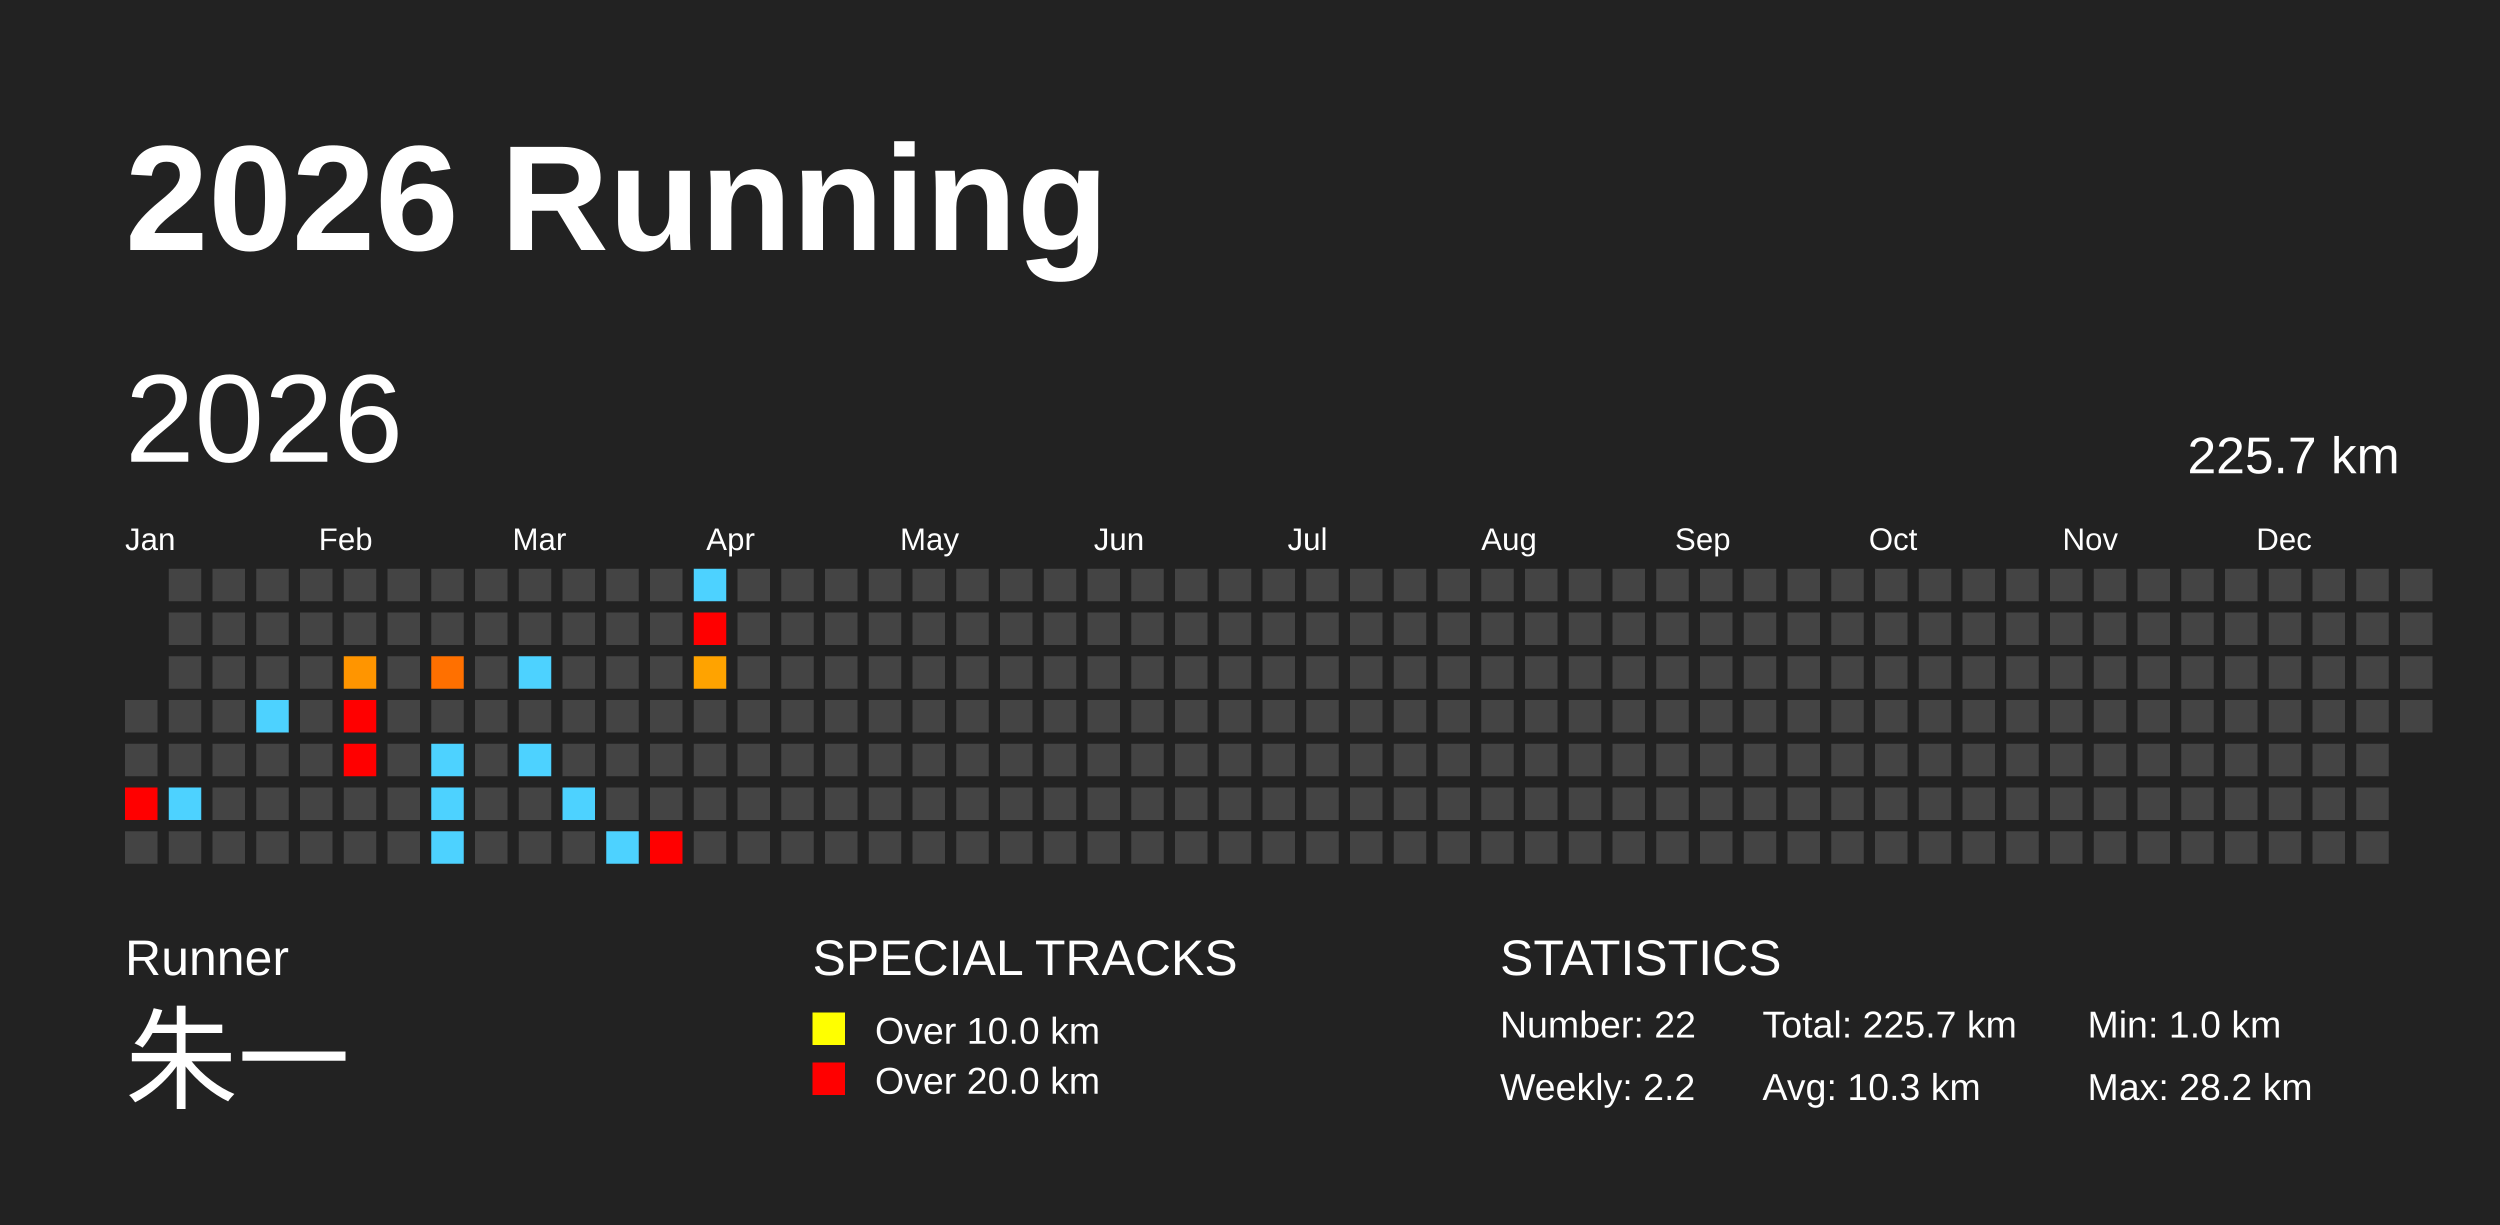
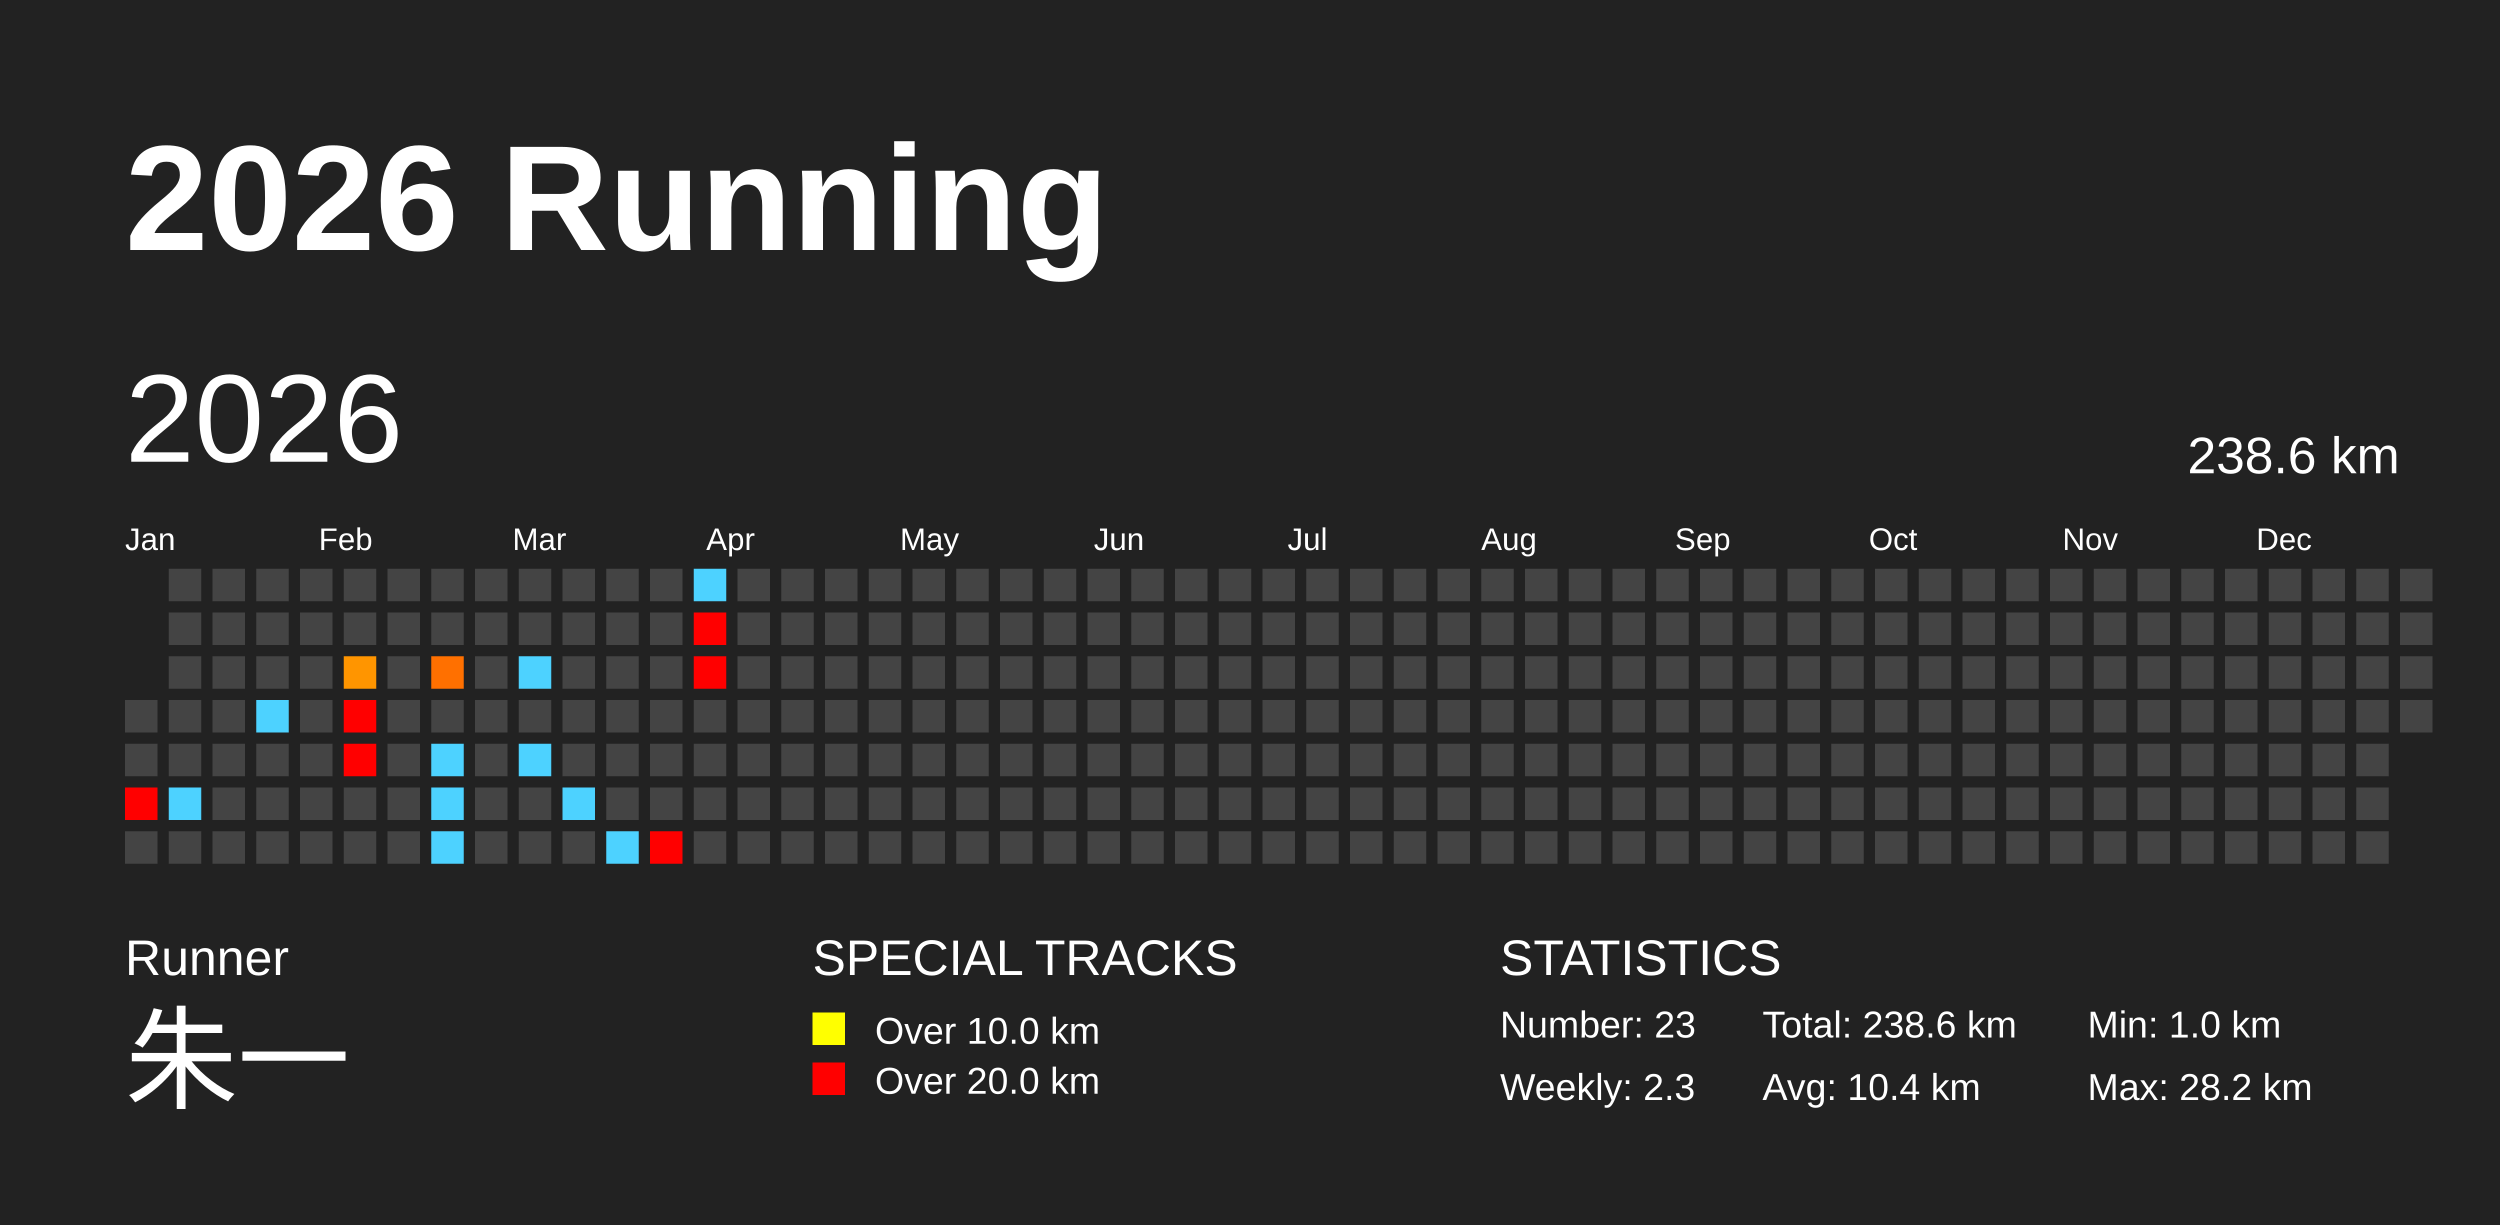
<svg xmlns="http://www.w3.org/2000/svg" baseProfile="full" height="98mm" version="1.1" viewBox="0,0,200,98" width="200mm">
  <defs />
  <rect fill="#222222" height="98" width="200" x="0" y="0" />
  <text fill="#FFFFFF" style="font-size:12px; font-family:Arial; font-weight:bold;" x="10" y="20">2026 Running</text>
  <text fill="#FFFFFF" style="font-size:4px; font-family:Arial" x="10" y="78">Runner</text>
  <text fill="#FFFFFF" style="font-size:9px; font-family:Arial" x="10" y="88">朱一</text>
  <text fill="#FFFFFF" style="font-size:4px; font-family:Arial" x="65" y="78">SPECIAL TRACKS</text>
  <rect fill="yellow" height="2.6" width="2.6" x="65" y="81" />
  <text fill="#FFFFFF" style="font-size:3px; font-family:Arial" x="70" y="83.5">Over 10.0 km</text>
  <rect fill="red" height="2.6" width="2.6" x="65" y="85" />
  <text fill="#FFFFFF" style="font-size:3px; font-family:Arial" x="70" y="87.5">Over 20.0 km</text>
  <text fill="#FFFFFF" style="font-size:4px; font-family:Arial" x="120" y="78">STATISTICS</text>
-   <text fill="#FFFFFF" style="font-size:3px; font-family:Arial" x="120" y="83">Number: 22</text>
-   <text fill="#FFFFFF" style="font-size:3px; font-family:Arial" x="120" y="88">Weekly: 2.2</text>
-   <text fill="#FFFFFF" style="font-size:3px; font-family:Arial" x="141" y="83">Total: 225.7 km</text>
-   <text fill="#FFFFFF" style="font-size:3px; font-family:Arial" x="141" y="88">Avg: 10.3 km</text>
+   <text fill="#FFFFFF" style="font-size:3px; font-family:Arial" x="120" y="83">Number: 23</text>
+   <text fill="#FFFFFF" style="font-size:3px; font-family:Arial" x="120" y="88">Weekly: 2.3</text>
+   <text fill="#FFFFFF" style="font-size:3px; font-family:Arial" x="141" y="83">Total: 238.6 km</text>
+   <text fill="#FFFFFF" style="font-size:3px; font-family:Arial" x="141" y="88">Avg: 10.4 km</text>
  <text fill="#FFFFFF" style="font-size:3px; font-family:Arial" x="167" y="83">Min: 1.0 km</text>
  <text fill="#FFFFFF" style="font-size:3px; font-family:Arial" x="167" y="88">Max: 28.2 km</text>
  <text dominant-baseline="hanging" fill="#FFFFFF" style="font-size:10.0px; font-family:Arial;" x="10" y="30">2026</text>
-   <text dominant-baseline="hanging" fill="#FFFFFF" style="font-size:4.125px; font-family:Arial;" x="175" y="35">225.7 km</text>
+   <text dominant-baseline="hanging" fill="#FFFFFF" style="font-size:4.125px; font-family:Arial;" x="175" y="35">238.6 km</text>
  <text fill="#FFFFFF" style="font-size:2.5px; font-family:Arial" x="10.0" y="44">Jan</text>
  <text fill="#FFFFFF" style="font-size:2.5px; font-family:Arial" x="25.5" y="44">Feb</text>
  <text fill="#FFFFFF" style="font-size:2.5px; font-family:Arial" x="41.0" y="44">Mar</text>
  <text fill="#FFFFFF" style="font-size:2.5px; font-family:Arial" x="56.5" y="44">Apr</text>
  <text fill="#FFFFFF" style="font-size:2.5px; font-family:Arial" x="72.0" y="44">May</text>
  <text fill="#FFFFFF" style="font-size:2.5px; font-family:Arial" x="87.5" y="44">Jun</text>
  <text fill="#FFFFFF" style="font-size:2.5px; font-family:Arial" x="103.0" y="44">Jul</text>
  <text fill="#FFFFFF" style="font-size:2.5px; font-family:Arial" x="118.5" y="44">Aug</text>
  <text fill="#FFFFFF" style="font-size:2.5px; font-family:Arial" x="134.0" y="44">Sep</text>
  <text fill="#FFFFFF" style="font-size:2.5px; font-family:Arial" x="149.5" y="44">Oct</text>
  <text fill="#FFFFFF" style="font-size:2.5px; font-family:Arial" x="165.0" y="44">Nov</text>
  <text fill="#FFFFFF" style="font-size:2.5px; font-family:Arial" x="180.5" y="44">Dec</text>
  <rect fill="#444444" height="2.6" width="2.6" x="10.0" y="56.0" />
  <rect fill="#444444" height="2.6" width="2.6" x="10.0" y="59.5" />
  <rect fill="red" height="2.6" width="2.6" x="10.0" y="63.0" />
  <rect fill="#444444" height="2.6" width="2.6" x="10.0" y="66.5" />
  <rect fill="#444444" height="2.6" width="2.6" x="13.5" y="45.5" />
  <rect fill="#444444" height="2.6" width="2.6" x="13.5" y="49.0" />
  <rect fill="#444444" height="2.6" width="2.6" x="13.5" y="52.5" />
  <rect fill="#444444" height="2.6" width="2.6" x="13.5" y="56.0" />
  <rect fill="#444444" height="2.6" width="2.6" x="13.5" y="59.5" />
  <rect fill="#4dd2ff" height="2.6" width="2.6" x="13.5" y="63.0" />
  <rect fill="#444444" height="2.6" width="2.6" x="13.5" y="66.5" />
  <rect fill="#444444" height="2.6" width="2.6" x="17.0" y="45.5" />
  <rect fill="#444444" height="2.6" width="2.6" x="17.0" y="49.0" />
  <rect fill="#444444" height="2.6" width="2.6" x="17.0" y="52.5" />
  <rect fill="#444444" height="2.6" width="2.6" x="17.0" y="56.0" />
  <rect fill="#444444" height="2.6" width="2.6" x="17.0" y="59.5" />
  <rect fill="#444444" height="2.6" width="2.6" x="17.0" y="63.0" />
  <rect fill="#444444" height="2.6" width="2.6" x="17.0" y="66.5" />
  <rect fill="#444444" height="2.6" width="2.6" x="20.5" y="45.5" />
  <rect fill="#444444" height="2.6" width="2.6" x="20.5" y="49.0" />
  <rect fill="#444444" height="2.6" width="2.6" x="20.5" y="52.5" />
  <rect fill="#4dd2ff" height="2.6" width="2.6" x="20.5" y="56.0" />
  <rect fill="#444444" height="2.6" width="2.6" x="20.5" y="59.5" />
  <rect fill="#444444" height="2.6" width="2.6" x="20.5" y="63.0" />
  <rect fill="#444444" height="2.6" width="2.6" x="20.5" y="66.5" />
  <rect fill="#444444" height="2.6" width="2.6" x="24.0" y="45.5" />
  <rect fill="#444444" height="2.6" width="2.6" x="24.0" y="49.0" />
  <rect fill="#444444" height="2.6" width="2.6" x="24.0" y="52.5" />
  <rect fill="#444444" height="2.6" width="2.6" x="24.0" y="56.0" />
  <rect fill="#444444" height="2.6" width="2.6" x="24.0" y="59.5" />
  <rect fill="#444444" height="2.6" width="2.6" x="24.0" y="63.0" />
  <rect fill="#444444" height="2.6" width="2.6" x="24.0" y="66.5" />
  <rect fill="#444444" height="2.6" width="2.6" x="27.5" y="45.5" />
  <rect fill="#444444" height="2.6" width="2.6" x="27.5" y="49.0" />
  <rect fill="#ff9500" height="2.6" width="2.6" x="27.5" y="52.5" />
  <rect fill="red" height="2.6" width="2.6" x="27.5" y="56.0" />
  <rect fill="red" height="2.6" width="2.6" x="27.5" y="59.5" />
  <rect fill="#444444" height="2.6" width="2.6" x="27.5" y="63.0" />
  <rect fill="#444444" height="2.6" width="2.6" x="27.5" y="66.5" />
  <rect fill="#444444" height="2.6" width="2.6" x="31.0" y="45.5" />
  <rect fill="#444444" height="2.6" width="2.6" x="31.0" y="49.0" />
  <rect fill="#444444" height="2.6" width="2.6" x="31.0" y="52.5" />
  <rect fill="#444444" height="2.6" width="2.6" x="31.0" y="56.0" />
  <rect fill="#444444" height="2.6" width="2.6" x="31.0" y="59.5" />
  <rect fill="#444444" height="2.6" width="2.6" x="31.0" y="63.0" />
  <rect fill="#444444" height="2.6" width="2.6" x="31.0" y="66.5" />
  <rect fill="#444444" height="2.6" width="2.6" x="34.5" y="45.5" />
  <rect fill="#444444" height="2.6" width="2.6" x="34.5" y="49.0" />
  <rect fill="#ff7000" height="2.6" width="2.6" x="34.5" y="52.5" />
  <rect fill="#444444" height="2.6" width="2.6" x="34.5" y="56.0" />
  <rect fill="#4dd2ff" height="2.6" width="2.6" x="34.5" y="59.5" />
  <rect fill="#4dd2ff" height="2.6" width="2.6" x="34.5" y="63.0" />
  <rect fill="#4dd2ff" height="2.6" width="2.6" x="34.5" y="66.5" />
  <rect fill="#444444" height="2.6" width="2.6" x="38.0" y="45.5" />
  <rect fill="#444444" height="2.6" width="2.6" x="38.0" y="49.0" />
  <rect fill="#444444" height="2.6" width="2.6" x="38.0" y="52.5" />
  <rect fill="#444444" height="2.6" width="2.6" x="38.0" y="56.0" />
  <rect fill="#444444" height="2.6" width="2.6" x="38.0" y="59.5" />
  <rect fill="#444444" height="2.6" width="2.6" x="38.0" y="63.0" />
  <rect fill="#444444" height="2.6" width="2.6" x="38.0" y="66.5" />
  <rect fill="#444444" height="2.6" width="2.6" x="41.5" y="45.5" />
  <rect fill="#444444" height="2.6" width="2.6" x="41.5" y="49.0" />
  <rect fill="#4dd2ff" height="2.6" width="2.6" x="41.5" y="52.5" />
  <rect fill="#444444" height="2.6" width="2.6" x="41.5" y="56.0" />
  <rect fill="#4dd2ff" height="2.6" width="2.6" x="41.5" y="59.5" />
  <rect fill="#444444" height="2.6" width="2.6" x="41.5" y="63.0" />
  <rect fill="#444444" height="2.6" width="2.6" x="41.5" y="66.5" />
  <rect fill="#444444" height="2.6" width="2.6" x="45.0" y="45.5" />
  <rect fill="#444444" height="2.6" width="2.6" x="45.0" y="49.0" />
  <rect fill="#444444" height="2.6" width="2.6" x="45.0" y="52.5" />
  <rect fill="#444444" height="2.6" width="2.6" x="45.0" y="56.0" />
  <rect fill="#444444" height="2.6" width="2.6" x="45.0" y="59.5" />
  <rect fill="#4dd2ff" height="2.6" width="2.6" x="45.0" y="63.0" />
  <rect fill="#444444" height="2.6" width="2.6" x="45.0" y="66.5" />
  <rect fill="#444444" height="2.6" width="2.6" x="48.5" y="45.5" />
  <rect fill="#444444" height="2.6" width="2.6" x="48.5" y="49.0" />
  <rect fill="#444444" height="2.6" width="2.6" x="48.5" y="52.5" />
  <rect fill="#444444" height="2.6" width="2.6" x="48.5" y="56.0" />
  <rect fill="#444444" height="2.6" width="2.6" x="48.5" y="59.5" />
  <rect fill="#444444" height="2.6" width="2.6" x="48.5" y="63.0" />
  <rect fill="#4dd2ff" height="2.6" width="2.6" x="48.5" y="66.5" />
  <rect fill="#444444" height="2.6" width="2.6" x="52.0" y="45.5" />
  <rect fill="#444444" height="2.6" width="2.6" x="52.0" y="49.0" />
  <rect fill="#444444" height="2.6" width="2.6" x="52.0" y="52.5" />
  <rect fill="#444444" height="2.6" width="2.6" x="52.0" y="56.0" />
  <rect fill="#444444" height="2.6" width="2.6" x="52.0" y="59.5" />
  <rect fill="#444444" height="2.6" width="2.6" x="52.0" y="63.0" />
  <rect fill="red" height="2.6" width="2.6" x="52.0" y="66.5" />
  <rect fill="#4dd2ff" height="2.6" width="2.6" x="55.5" y="45.5" />
  <rect fill="red" height="2.6" width="2.6" x="55.5" y="49.0" />
-   <rect fill="#ffa300" height="2.6" width="2.6" x="55.5" y="52.5" />
+   <rect fill="red" height="2.6" width="2.6" x="55.5" y="52.5" />
  <rect fill="#444444" height="2.6" width="2.6" x="55.5" y="56.0" />
  <rect fill="#444444" height="2.6" width="2.6" x="55.5" y="59.5" />
  <rect fill="#444444" height="2.6" width="2.6" x="55.5" y="63.0" />
  <rect fill="#444444" height="2.6" width="2.6" x="55.5" y="66.5" />
  <rect fill="#444444" height="2.6" width="2.6" x="59.0" y="45.5" />
  <rect fill="#444444" height="2.6" width="2.6" x="59.0" y="49.0" />
  <rect fill="#444444" height="2.6" width="2.6" x="59.0" y="52.5" />
  <rect fill="#444444" height="2.6" width="2.6" x="59.0" y="56.0" />
  <rect fill="#444444" height="2.6" width="2.6" x="59.0" y="59.5" />
  <rect fill="#444444" height="2.6" width="2.6" x="59.0" y="63.0" />
  <rect fill="#444444" height="2.6" width="2.6" x="59.0" y="66.5" />
  <rect fill="#444444" height="2.6" width="2.6" x="62.5" y="45.5" />
  <rect fill="#444444" height="2.6" width="2.6" x="62.5" y="49.0" />
  <rect fill="#444444" height="2.6" width="2.6" x="62.5" y="52.5" />
  <rect fill="#444444" height="2.6" width="2.6" x="62.5" y="56.0" />
  <rect fill="#444444" height="2.6" width="2.6" x="62.5" y="59.5" />
  <rect fill="#444444" height="2.6" width="2.6" x="62.5" y="63.0" />
  <rect fill="#444444" height="2.6" width="2.6" x="62.5" y="66.5" />
  <rect fill="#444444" height="2.6" width="2.6" x="66.0" y="45.5" />
  <rect fill="#444444" height="2.6" width="2.6" x="66.0" y="49.0" />
  <rect fill="#444444" height="2.6" width="2.6" x="66.0" y="52.5" />
  <rect fill="#444444" height="2.6" width="2.6" x="66.0" y="56.0" />
  <rect fill="#444444" height="2.6" width="2.6" x="66.0" y="59.5" />
  <rect fill="#444444" height="2.6" width="2.6" x="66.0" y="63.0" />
  <rect fill="#444444" height="2.6" width="2.6" x="66.0" y="66.5" />
  <rect fill="#444444" height="2.6" width="2.6" x="69.5" y="45.5" />
  <rect fill="#444444" height="2.6" width="2.6" x="69.5" y="49.0" />
  <rect fill="#444444" height="2.6" width="2.6" x="69.5" y="52.5" />
  <rect fill="#444444" height="2.6" width="2.6" x="69.5" y="56.0" />
  <rect fill="#444444" height="2.6" width="2.6" x="69.5" y="59.5" />
  <rect fill="#444444" height="2.6" width="2.6" x="69.5" y="63.0" />
  <rect fill="#444444" height="2.6" width="2.6" x="69.5" y="66.5" />
  <rect fill="#444444" height="2.6" width="2.6" x="73.0" y="45.5" />
  <rect fill="#444444" height="2.6" width="2.6" x="73.0" y="49.0" />
  <rect fill="#444444" height="2.6" width="2.6" x="73.0" y="52.5" />
  <rect fill="#444444" height="2.6" width="2.6" x="73.0" y="56.0" />
  <rect fill="#444444" height="2.6" width="2.6" x="73.0" y="59.5" />
  <rect fill="#444444" height="2.6" width="2.6" x="73.0" y="63.0" />
  <rect fill="#444444" height="2.6" width="2.6" x="73.0" y="66.5" />
  <rect fill="#444444" height="2.6" width="2.6" x="76.5" y="45.5" />
  <rect fill="#444444" height="2.6" width="2.6" x="76.5" y="49.0" />
  <rect fill="#444444" height="2.6" width="2.6" x="76.5" y="52.5" />
  <rect fill="#444444" height="2.6" width="2.6" x="76.5" y="56.0" />
  <rect fill="#444444" height="2.6" width="2.6" x="76.5" y="59.5" />
  <rect fill="#444444" height="2.6" width="2.6" x="76.5" y="63.0" />
  <rect fill="#444444" height="2.6" width="2.6" x="76.5" y="66.5" />
  <rect fill="#444444" height="2.6" width="2.6" x="80.0" y="45.5" />
  <rect fill="#444444" height="2.6" width="2.6" x="80.0" y="49.0" />
  <rect fill="#444444" height="2.6" width="2.6" x="80.0" y="52.5" />
  <rect fill="#444444" height="2.6" width="2.6" x="80.0" y="56.0" />
  <rect fill="#444444" height="2.6" width="2.6" x="80.0" y="59.5" />
  <rect fill="#444444" height="2.6" width="2.6" x="80.0" y="63.0" />
  <rect fill="#444444" height="2.6" width="2.6" x="80.0" y="66.5" />
  <rect fill="#444444" height="2.6" width="2.6" x="83.5" y="45.5" />
  <rect fill="#444444" height="2.6" width="2.6" x="83.5" y="49.0" />
  <rect fill="#444444" height="2.6" width="2.6" x="83.5" y="52.5" />
  <rect fill="#444444" height="2.6" width="2.6" x="83.5" y="56.0" />
  <rect fill="#444444" height="2.6" width="2.6" x="83.5" y="59.5" />
  <rect fill="#444444" height="2.6" width="2.6" x="83.5" y="63.0" />
  <rect fill="#444444" height="2.6" width="2.6" x="83.5" y="66.5" />
  <rect fill="#444444" height="2.6" width="2.6" x="87.0" y="45.5" />
  <rect fill="#444444" height="2.6" width="2.6" x="87.0" y="49.0" />
  <rect fill="#444444" height="2.6" width="2.6" x="87.0" y="52.5" />
  <rect fill="#444444" height="2.6" width="2.6" x="87.0" y="56.0" />
  <rect fill="#444444" height="2.6" width="2.6" x="87.0" y="59.5" />
  <rect fill="#444444" height="2.6" width="2.6" x="87.0" y="63.0" />
  <rect fill="#444444" height="2.6" width="2.6" x="87.0" y="66.5" />
  <rect fill="#444444" height="2.6" width="2.6" x="90.5" y="45.5" />
  <rect fill="#444444" height="2.6" width="2.6" x="90.5" y="49.0" />
  <rect fill="#444444" height="2.6" width="2.6" x="90.5" y="52.5" />
  <rect fill="#444444" height="2.6" width="2.6" x="90.5" y="56.0" />
  <rect fill="#444444" height="2.6" width="2.6" x="90.5" y="59.5" />
  <rect fill="#444444" height="2.6" width="2.6" x="90.5" y="63.0" />
  <rect fill="#444444" height="2.6" width="2.6" x="90.5" y="66.5" />
  <rect fill="#444444" height="2.6" width="2.6" x="94.0" y="45.5" />
  <rect fill="#444444" height="2.6" width="2.6" x="94.0" y="49.0" />
  <rect fill="#444444" height="2.6" width="2.6" x="94.0" y="52.5" />
  <rect fill="#444444" height="2.6" width="2.6" x="94.0" y="56.0" />
  <rect fill="#444444" height="2.6" width="2.6" x="94.0" y="59.5" />
  <rect fill="#444444" height="2.6" width="2.6" x="94.0" y="63.0" />
  <rect fill="#444444" height="2.6" width="2.6" x="94.0" y="66.5" />
  <rect fill="#444444" height="2.6" width="2.6" x="97.5" y="45.5" />
  <rect fill="#444444" height="2.6" width="2.6" x="97.5" y="49.0" />
  <rect fill="#444444" height="2.6" width="2.6" x="97.5" y="52.5" />
  <rect fill="#444444" height="2.6" width="2.6" x="97.5" y="56.0" />
  <rect fill="#444444" height="2.6" width="2.6" x="97.5" y="59.5" />
  <rect fill="#444444" height="2.6" width="2.6" x="97.5" y="63.0" />
  <rect fill="#444444" height="2.6" width="2.6" x="97.5" y="66.5" />
  <rect fill="#444444" height="2.6" width="2.6" x="101.0" y="45.5" />
  <rect fill="#444444" height="2.6" width="2.6" x="101.0" y="49.0" />
  <rect fill="#444444" height="2.6" width="2.6" x="101.0" y="52.5" />
  <rect fill="#444444" height="2.6" width="2.6" x="101.0" y="56.0" />
  <rect fill="#444444" height="2.6" width="2.6" x="101.0" y="59.5" />
  <rect fill="#444444" height="2.6" width="2.6" x="101.0" y="63.0" />
  <rect fill="#444444" height="2.6" width="2.6" x="101.0" y="66.5" />
  <rect fill="#444444" height="2.6" width="2.6" x="104.5" y="45.5" />
  <rect fill="#444444" height="2.6" width="2.6" x="104.5" y="49.0" />
  <rect fill="#444444" height="2.6" width="2.6" x="104.5" y="52.5" />
  <rect fill="#444444" height="2.6" width="2.6" x="104.5" y="56.0" />
  <rect fill="#444444" height="2.6" width="2.6" x="104.5" y="59.5" />
  <rect fill="#444444" height="2.6" width="2.6" x="104.5" y="63.0" />
  <rect fill="#444444" height="2.6" width="2.6" x="104.5" y="66.5" />
  <rect fill="#444444" height="2.6" width="2.6" x="108.0" y="45.5" />
  <rect fill="#444444" height="2.6" width="2.6" x="108.0" y="49.0" />
  <rect fill="#444444" height="2.6" width="2.6" x="108.0" y="52.5" />
  <rect fill="#444444" height="2.6" width="2.6" x="108.0" y="56.0" />
  <rect fill="#444444" height="2.6" width="2.6" x="108.0" y="59.5" />
  <rect fill="#444444" height="2.6" width="2.6" x="108.0" y="63.0" />
  <rect fill="#444444" height="2.6" width="2.6" x="108.0" y="66.5" />
  <rect fill="#444444" height="2.6" width="2.6" x="111.5" y="45.5" />
  <rect fill="#444444" height="2.6" width="2.6" x="111.5" y="49.0" />
  <rect fill="#444444" height="2.6" width="2.6" x="111.5" y="52.5" />
  <rect fill="#444444" height="2.6" width="2.6" x="111.5" y="56.0" />
  <rect fill="#444444" height="2.6" width="2.6" x="111.5" y="59.5" />
  <rect fill="#444444" height="2.6" width="2.6" x="111.5" y="63.0" />
  <rect fill="#444444" height="2.6" width="2.6" x="111.5" y="66.5" />
  <rect fill="#444444" height="2.6" width="2.6" x="115.0" y="45.5" />
  <rect fill="#444444" height="2.6" width="2.6" x="115.0" y="49.0" />
  <rect fill="#444444" height="2.6" width="2.6" x="115.0" y="52.5" />
  <rect fill="#444444" height="2.6" width="2.6" x="115.0" y="56.0" />
  <rect fill="#444444" height="2.6" width="2.6" x="115.0" y="59.5" />
  <rect fill="#444444" height="2.6" width="2.6" x="115.0" y="63.0" />
  <rect fill="#444444" height="2.6" width="2.6" x="115.0" y="66.5" />
  <rect fill="#444444" height="2.6" width="2.6" x="118.5" y="45.5" />
  <rect fill="#444444" height="2.6" width="2.6" x="118.5" y="49.0" />
  <rect fill="#444444" height="2.6" width="2.6" x="118.5" y="52.5" />
  <rect fill="#444444" height="2.6" width="2.6" x="118.5" y="56.0" />
  <rect fill="#444444" height="2.6" width="2.6" x="118.5" y="59.5" />
  <rect fill="#444444" height="2.6" width="2.6" x="118.5" y="63.0" />
  <rect fill="#444444" height="2.6" width="2.6" x="118.5" y="66.5" />
  <rect fill="#444444" height="2.6" width="2.6" x="122.0" y="45.5" />
  <rect fill="#444444" height="2.6" width="2.6" x="122.0" y="49.0" />
  <rect fill="#444444" height="2.6" width="2.6" x="122.0" y="52.5" />
  <rect fill="#444444" height="2.6" width="2.6" x="122.0" y="56.0" />
  <rect fill="#444444" height="2.6" width="2.6" x="122.0" y="59.5" />
  <rect fill="#444444" height="2.6" width="2.6" x="122.0" y="63.0" />
  <rect fill="#444444" height="2.6" width="2.6" x="122.0" y="66.5" />
  <rect fill="#444444" height="2.6" width="2.6" x="125.5" y="45.5" />
  <rect fill="#444444" height="2.6" width="2.6" x="125.5" y="49.0" />
  <rect fill="#444444" height="2.6" width="2.6" x="125.5" y="52.5" />
  <rect fill="#444444" height="2.6" width="2.6" x="125.5" y="56.0" />
  <rect fill="#444444" height="2.6" width="2.6" x="125.5" y="59.5" />
  <rect fill="#444444" height="2.6" width="2.6" x="125.5" y="63.0" />
  <rect fill="#444444" height="2.6" width="2.6" x="125.5" y="66.5" />
  <rect fill="#444444" height="2.6" width="2.6" x="129.0" y="45.5" />
  <rect fill="#444444" height="2.6" width="2.6" x="129.0" y="49.0" />
  <rect fill="#444444" height="2.6" width="2.6" x="129.0" y="52.5" />
  <rect fill="#444444" height="2.6" width="2.6" x="129.0" y="56.0" />
  <rect fill="#444444" height="2.6" width="2.6" x="129.0" y="59.5" />
  <rect fill="#444444" height="2.6" width="2.6" x="129.0" y="63.0" />
  <rect fill="#444444" height="2.6" width="2.6" x="129.0" y="66.5" />
  <rect fill="#444444" height="2.6" width="2.6" x="132.5" y="45.5" />
  <rect fill="#444444" height="2.6" width="2.6" x="132.5" y="49.0" />
  <rect fill="#444444" height="2.6" width="2.6" x="132.5" y="52.5" />
  <rect fill="#444444" height="2.6" width="2.6" x="132.5" y="56.0" />
  <rect fill="#444444" height="2.6" width="2.6" x="132.5" y="59.5" />
  <rect fill="#444444" height="2.6" width="2.6" x="132.5" y="63.0" />
  <rect fill="#444444" height="2.6" width="2.6" x="132.5" y="66.5" />
  <rect fill="#444444" height="2.6" width="2.6" x="136.0" y="45.5" />
  <rect fill="#444444" height="2.6" width="2.6" x="136.0" y="49.0" />
  <rect fill="#444444" height="2.6" width="2.6" x="136.0" y="52.5" />
  <rect fill="#444444" height="2.6" width="2.6" x="136.0" y="56.0" />
  <rect fill="#444444" height="2.6" width="2.6" x="136.0" y="59.5" />
  <rect fill="#444444" height="2.6" width="2.6" x="136.0" y="63.0" />
  <rect fill="#444444" height="2.6" width="2.6" x="136.0" y="66.5" />
  <rect fill="#444444" height="2.6" width="2.6" x="139.5" y="45.5" />
  <rect fill="#444444" height="2.6" width="2.6" x="139.5" y="49.0" />
  <rect fill="#444444" height="2.6" width="2.6" x="139.5" y="52.5" />
  <rect fill="#444444" height="2.6" width="2.6" x="139.5" y="56.0" />
  <rect fill="#444444" height="2.6" width="2.6" x="139.5" y="59.5" />
  <rect fill="#444444" height="2.6" width="2.6" x="139.5" y="63.0" />
  <rect fill="#444444" height="2.6" width="2.6" x="139.5" y="66.5" />
  <rect fill="#444444" height="2.6" width="2.6" x="143.0" y="45.5" />
  <rect fill="#444444" height="2.6" width="2.6" x="143.0" y="49.0" />
  <rect fill="#444444" height="2.6" width="2.6" x="143.0" y="52.5" />
  <rect fill="#444444" height="2.6" width="2.6" x="143.0" y="56.0" />
  <rect fill="#444444" height="2.6" width="2.6" x="143.0" y="59.5" />
  <rect fill="#444444" height="2.6" width="2.6" x="143.0" y="63.0" />
  <rect fill="#444444" height="2.6" width="2.6" x="143.0" y="66.5" />
  <rect fill="#444444" height="2.6" width="2.6" x="146.5" y="45.5" />
  <rect fill="#444444" height="2.6" width="2.6" x="146.5" y="49.0" />
  <rect fill="#444444" height="2.6" width="2.6" x="146.5" y="52.5" />
  <rect fill="#444444" height="2.6" width="2.6" x="146.5" y="56.0" />
  <rect fill="#444444" height="2.6" width="2.6" x="146.5" y="59.5" />
  <rect fill="#444444" height="2.6" width="2.6" x="146.5" y="63.0" />
  <rect fill="#444444" height="2.6" width="2.6" x="146.5" y="66.5" />
  <rect fill="#444444" height="2.6" width="2.6" x="150.0" y="45.5" />
  <rect fill="#444444" height="2.6" width="2.6" x="150.0" y="49.0" />
  <rect fill="#444444" height="2.6" width="2.6" x="150.0" y="52.5" />
  <rect fill="#444444" height="2.6" width="2.6" x="150.0" y="56.0" />
  <rect fill="#444444" height="2.6" width="2.6" x="150.0" y="59.5" />
  <rect fill="#444444" height="2.6" width="2.6" x="150.0" y="63.0" />
  <rect fill="#444444" height="2.6" width="2.6" x="150.0" y="66.5" />
  <rect fill="#444444" height="2.6" width="2.6" x="153.5" y="45.5" />
  <rect fill="#444444" height="2.6" width="2.6" x="153.5" y="49.0" />
  <rect fill="#444444" height="2.6" width="2.6" x="153.5" y="52.5" />
  <rect fill="#444444" height="2.6" width="2.6" x="153.5" y="56.0" />
  <rect fill="#444444" height="2.6" width="2.6" x="153.5" y="59.5" />
  <rect fill="#444444" height="2.6" width="2.6" x="153.5" y="63.0" />
  <rect fill="#444444" height="2.6" width="2.6" x="153.5" y="66.5" />
  <rect fill="#444444" height="2.6" width="2.6" x="157.0" y="45.5" />
  <rect fill="#444444" height="2.6" width="2.6" x="157.0" y="49.0" />
  <rect fill="#444444" height="2.6" width="2.6" x="157.0" y="52.5" />
  <rect fill="#444444" height="2.6" width="2.6" x="157.0" y="56.0" />
  <rect fill="#444444" height="2.6" width="2.6" x="157.0" y="59.5" />
  <rect fill="#444444" height="2.6" width="2.6" x="157.0" y="63.0" />
  <rect fill="#444444" height="2.6" width="2.6" x="157.0" y="66.5" />
  <rect fill="#444444" height="2.6" width="2.6" x="160.5" y="45.5" />
  <rect fill="#444444" height="2.6" width="2.6" x="160.5" y="49.0" />
  <rect fill="#444444" height="2.6" width="2.6" x="160.5" y="52.5" />
  <rect fill="#444444" height="2.6" width="2.6" x="160.5" y="56.0" />
  <rect fill="#444444" height="2.6" width="2.6" x="160.5" y="59.5" />
  <rect fill="#444444" height="2.6" width="2.6" x="160.5" y="63.0" />
  <rect fill="#444444" height="2.6" width="2.6" x="160.5" y="66.5" />
  <rect fill="#444444" height="2.6" width="2.6" x="164.0" y="45.5" />
  <rect fill="#444444" height="2.6" width="2.6" x="164.0" y="49.0" />
  <rect fill="#444444" height="2.6" width="2.6" x="164.0" y="52.5" />
  <rect fill="#444444" height="2.6" width="2.6" x="164.0" y="56.0" />
  <rect fill="#444444" height="2.6" width="2.6" x="164.0" y="59.5" />
  <rect fill="#444444" height="2.6" width="2.6" x="164.0" y="63.0" />
  <rect fill="#444444" height="2.6" width="2.6" x="164.0" y="66.5" />
  <rect fill="#444444" height="2.6" width="2.6" x="167.5" y="45.5" />
  <rect fill="#444444" height="2.6" width="2.6" x="167.5" y="49.0" />
  <rect fill="#444444" height="2.6" width="2.6" x="167.5" y="52.5" />
  <rect fill="#444444" height="2.6" width="2.6" x="167.5" y="56.0" />
  <rect fill="#444444" height="2.6" width="2.6" x="167.5" y="59.5" />
  <rect fill="#444444" height="2.6" width="2.6" x="167.5" y="63.0" />
  <rect fill="#444444" height="2.6" width="2.6" x="167.5" y="66.5" />
  <rect fill="#444444" height="2.6" width="2.6" x="171.0" y="45.5" />
  <rect fill="#444444" height="2.6" width="2.6" x="171.0" y="49.0" />
  <rect fill="#444444" height="2.6" width="2.6" x="171.0" y="52.5" />
  <rect fill="#444444" height="2.6" width="2.6" x="171.0" y="56.0" />
  <rect fill="#444444" height="2.6" width="2.6" x="171.0" y="59.5" />
  <rect fill="#444444" height="2.6" width="2.6" x="171.0" y="63.0" />
  <rect fill="#444444" height="2.6" width="2.6" x="171.0" y="66.5" />
  <rect fill="#444444" height="2.6" width="2.6" x="174.5" y="45.5" />
  <rect fill="#444444" height="2.6" width="2.6" x="174.5" y="49.0" />
  <rect fill="#444444" height="2.6" width="2.6" x="174.5" y="52.5" />
  <rect fill="#444444" height="2.6" width="2.6" x="174.5" y="56.0" />
  <rect fill="#444444" height="2.6" width="2.6" x="174.5" y="59.5" />
  <rect fill="#444444" height="2.6" width="2.6" x="174.5" y="63.0" />
  <rect fill="#444444" height="2.6" width="2.6" x="174.5" y="66.5" />
  <rect fill="#444444" height="2.6" width="2.6" x="178.0" y="45.5" />
  <rect fill="#444444" height="2.6" width="2.6" x="178.0" y="49.0" />
  <rect fill="#444444" height="2.6" width="2.6" x="178.0" y="52.5" />
  <rect fill="#444444" height="2.6" width="2.6" x="178.0" y="56.0" />
  <rect fill="#444444" height="2.6" width="2.6" x="178.0" y="59.5" />
  <rect fill="#444444" height="2.6" width="2.6" x="178.0" y="63.0" />
  <rect fill="#444444" height="2.6" width="2.6" x="178.0" y="66.5" />
  <rect fill="#444444" height="2.6" width="2.6" x="181.5" y="45.5" />
  <rect fill="#444444" height="2.6" width="2.6" x="181.5" y="49.0" />
  <rect fill="#444444" height="2.6" width="2.6" x="181.5" y="52.5" />
  <rect fill="#444444" height="2.6" width="2.6" x="181.5" y="56.0" />
  <rect fill="#444444" height="2.6" width="2.6" x="181.5" y="59.5" />
  <rect fill="#444444" height="2.6" width="2.6" x="181.5" y="63.0" />
  <rect fill="#444444" height="2.6" width="2.6" x="181.5" y="66.5" />
  <rect fill="#444444" height="2.6" width="2.6" x="185.0" y="45.5" />
  <rect fill="#444444" height="2.6" width="2.6" x="185.0" y="49.0" />
  <rect fill="#444444" height="2.6" width="2.6" x="185.0" y="52.5" />
  <rect fill="#444444" height="2.6" width="2.6" x="185.0" y="56.0" />
  <rect fill="#444444" height="2.6" width="2.6" x="185.0" y="59.5" />
  <rect fill="#444444" height="2.6" width="2.6" x="185.0" y="63.0" />
  <rect fill="#444444" height="2.6" width="2.6" x="185.0" y="66.5" />
  <rect fill="#444444" height="2.6" width="2.6" x="188.5" y="45.5" />
  <rect fill="#444444" height="2.6" width="2.6" x="188.5" y="49.0" />
  <rect fill="#444444" height="2.6" width="2.6" x="188.5" y="52.5" />
  <rect fill="#444444" height="2.6" width="2.6" x="188.5" y="56.0" />
  <rect fill="#444444" height="2.6" width="2.6" x="188.5" y="59.5" />
  <rect fill="#444444" height="2.6" width="2.6" x="188.5" y="63.0" />
  <rect fill="#444444" height="2.6" width="2.6" x="188.5" y="66.5" />
  <rect fill="#444444" height="2.6" width="2.6" x="192.0" y="45.5" />
  <rect fill="#444444" height="2.6" width="2.6" x="192.0" y="49.0" />
  <rect fill="#444444" height="2.6" width="2.6" x="192.0" y="52.5" />
  <rect fill="#444444" height="2.6" width="2.6" x="192.0" y="56.0" />
</svg>
